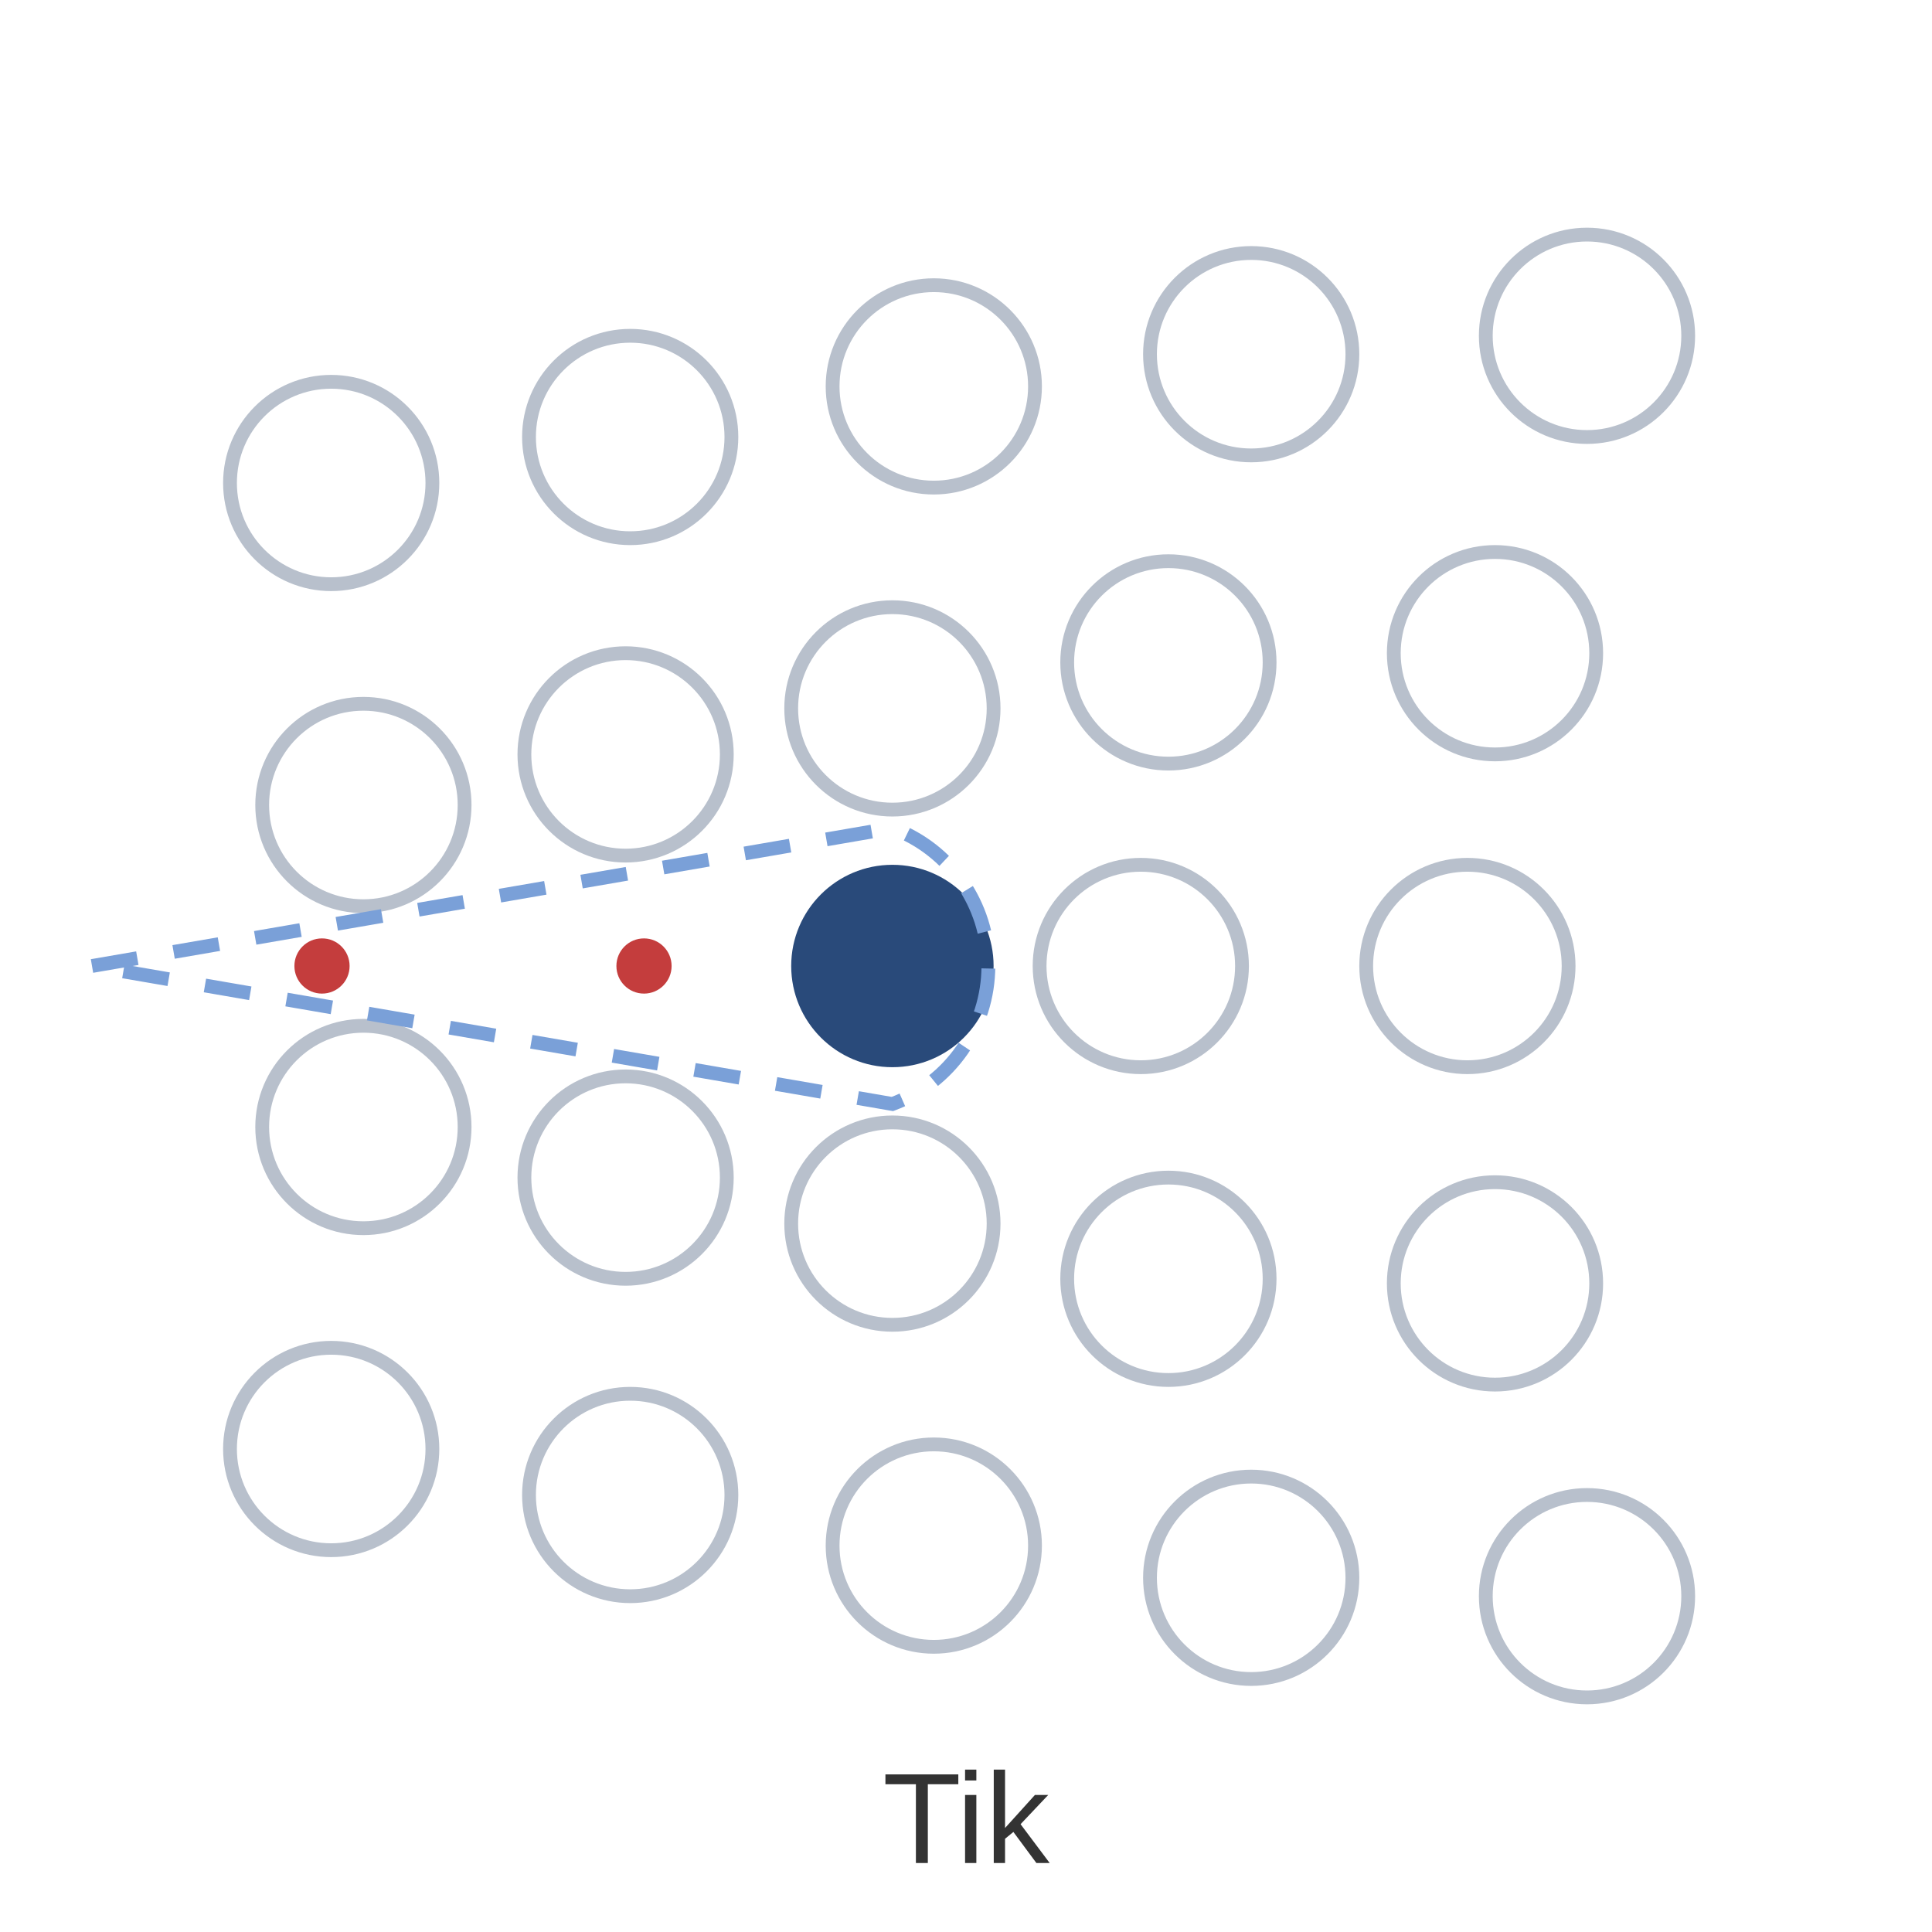
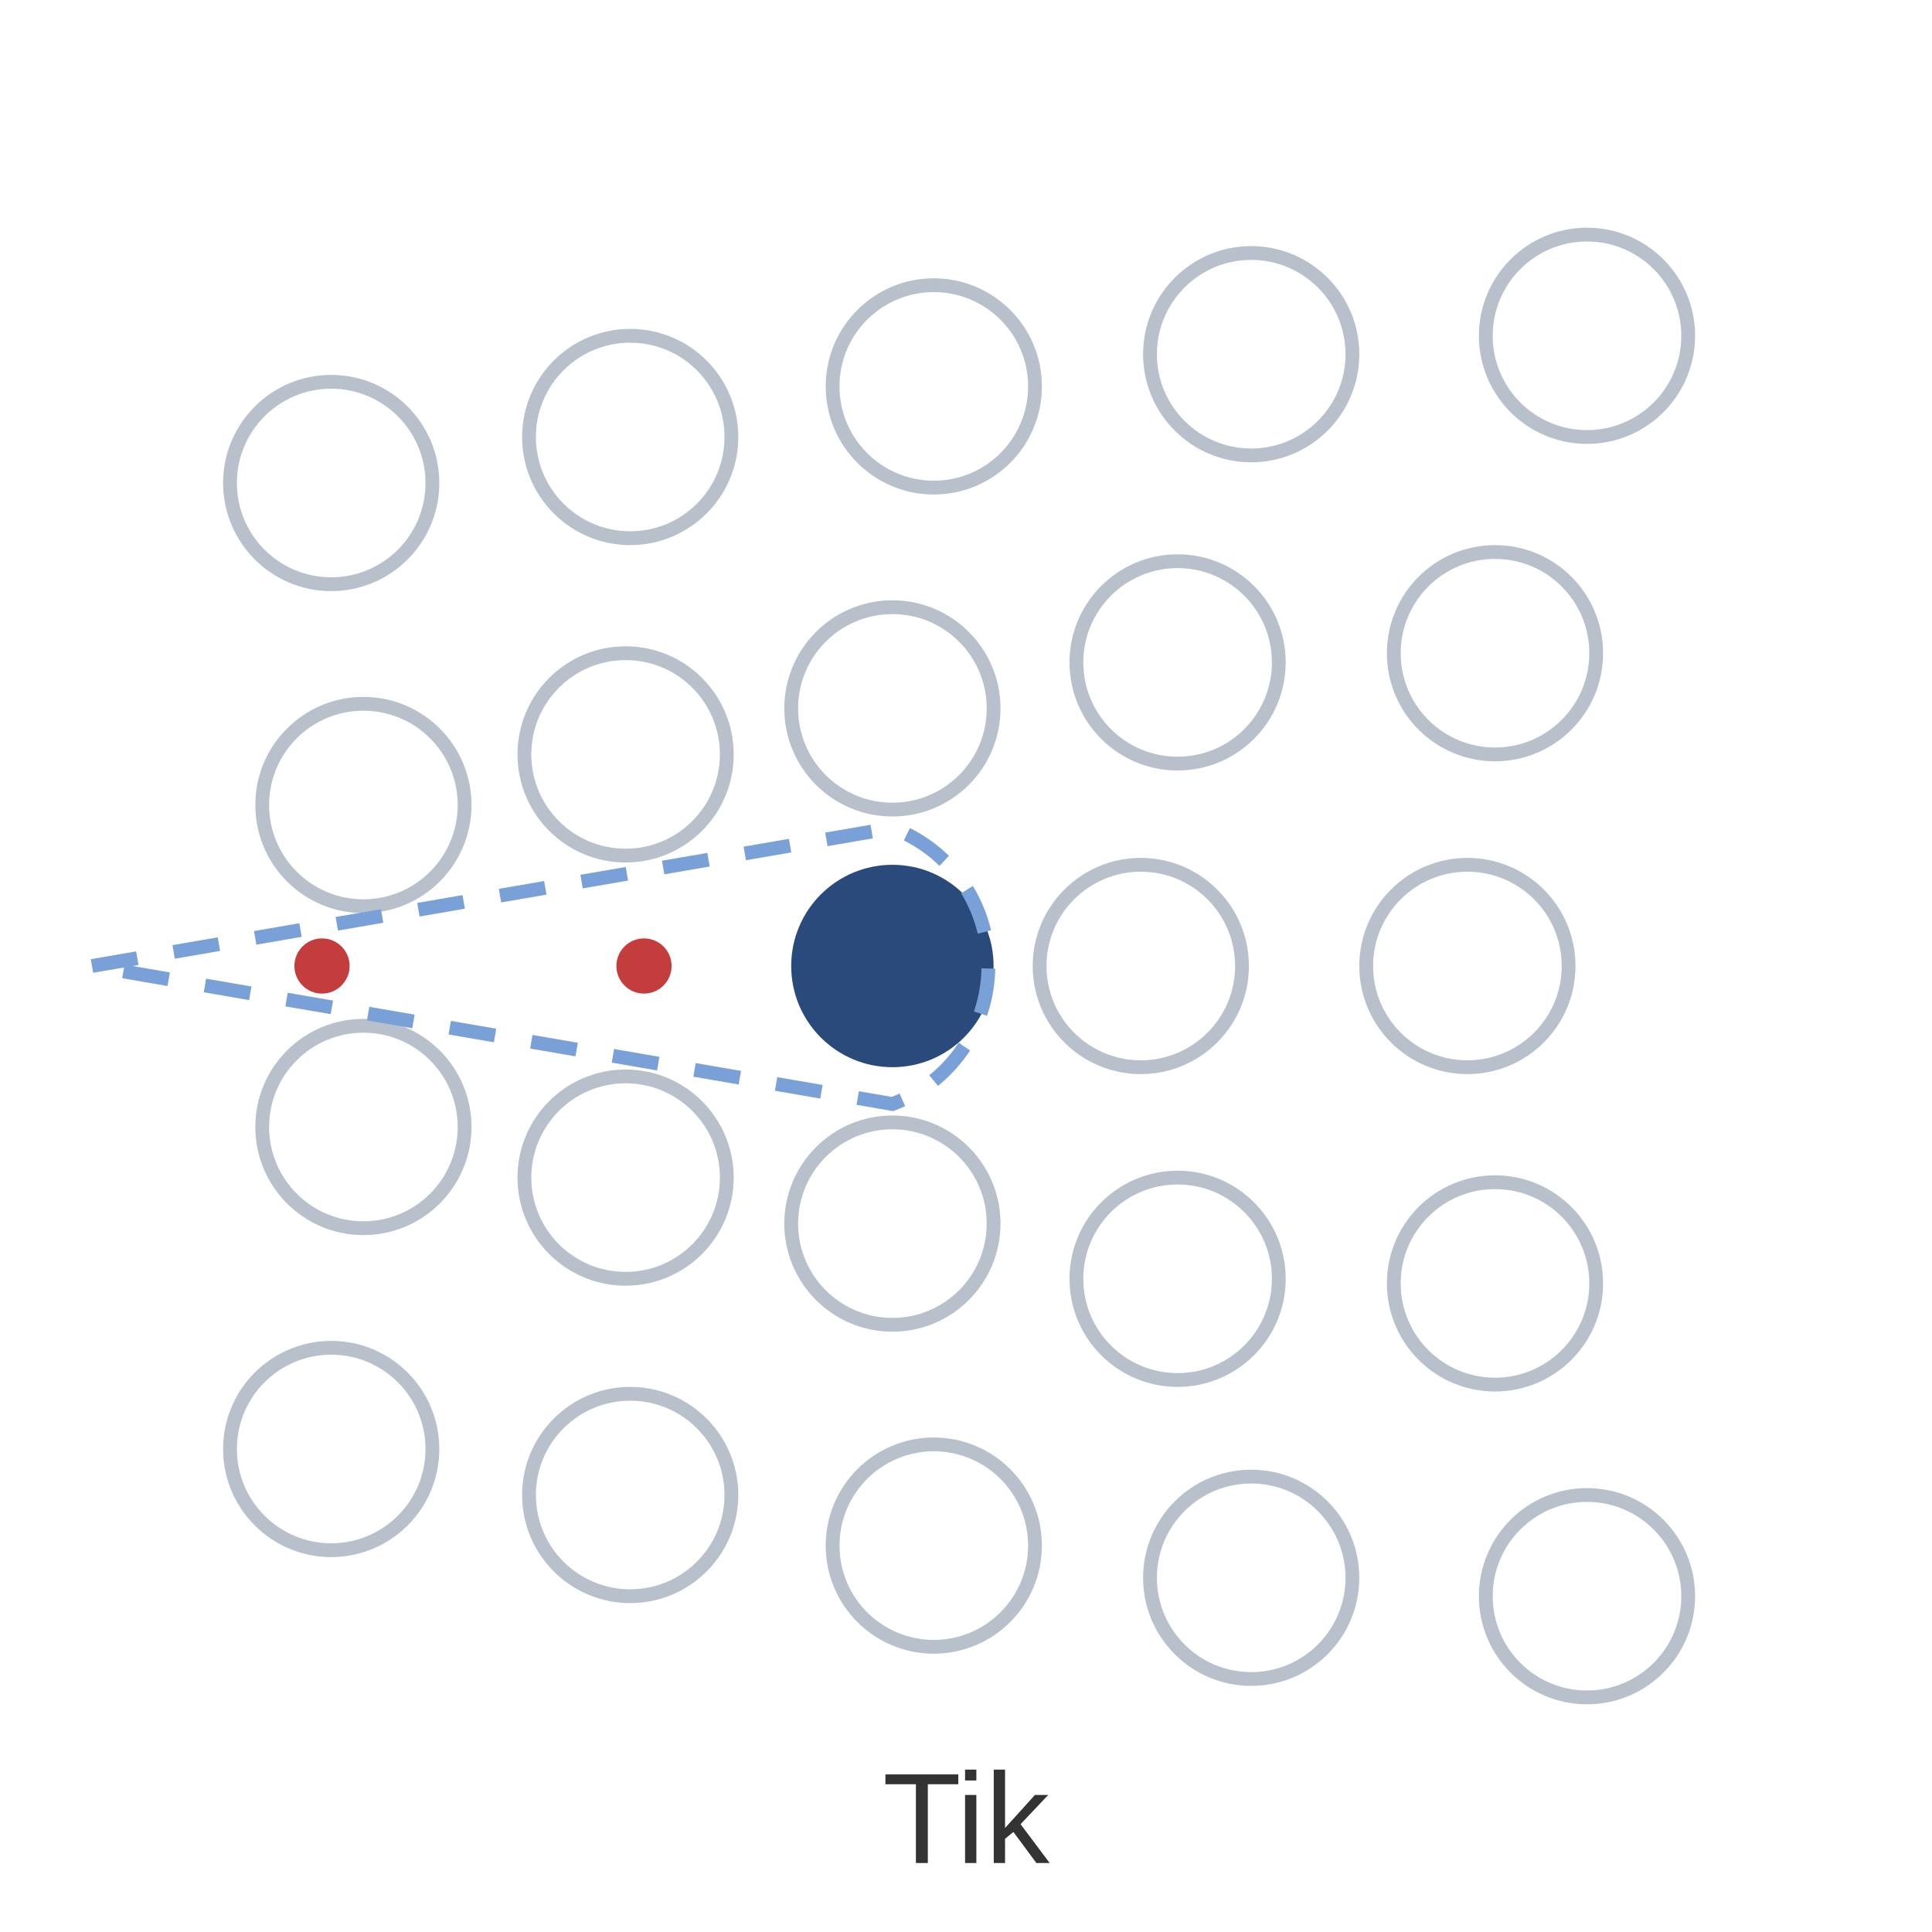
<svg xmlns="http://www.w3.org/2000/svg" width="420" height="420" viewBox="0 0 420 420">
  <rect width="100%" height="100%" fill="white" />
  <g fill="none" stroke="#b8c0cc" stroke-width="3">
    <circle cx="72" cy="105" r="22" />
    <circle cx="137" cy="95" r="22" />
    <circle cx="203" cy="84" r="22" />
    <circle cx="272" cy="77" r="22" />
    <circle cx="345" cy="73" r="22" />
    <circle cx="79" cy="175" r="22" />
    <circle cx="136" cy="164" r="22" />
    <circle cx="194" cy="154" r="22" />
-     <circle cx="254" cy="144" r="22" />
+     <circle cx="256" cy="144" r="22" />
    <circle cx="325" cy="142" r="22" />
    <circle cx="248" cy="210" r="22" />
    <circle cx="319" cy="210" r="22" />
    <circle cx="79" cy="245" r="22" />
    <circle cx="136" cy="256" r="22" />
    <circle cx="194" cy="266" r="22" />
-     <circle cx="254" cy="278" r="22" />
+     <circle cx="256" cy="278" r="22" />
    <circle cx="325" cy="279" r="22" />
    <circle cx="72" cy="315" r="22" />
    <circle cx="137" cy="325" r="22" />
    <circle cx="203" cy="336" r="22" />
    <circle cx="272" cy="343" r="22" />
    <circle cx="345" cy="347" r="22" />
  </g>
  <circle cx="194" cy="210" r="22" fill="#294a7a" />
  <circle cx="140" cy="210" r="6" fill="#c43d3d" />
  <circle cx="70" cy="210" r="6" fill="#c43d3d" />
  <path d="   M 20 210   L 194 180   A 32 32 0 0 1 194 240   Z" fill="none" stroke="#7aa0d8" stroke-width="3" stroke-dasharray="10 8" />
  <text x="210" y="405" text-anchor="middle" font-family="Arial, sans-serif" font-size="28" fill="#333">
    Tik
  </text>
</svg>
